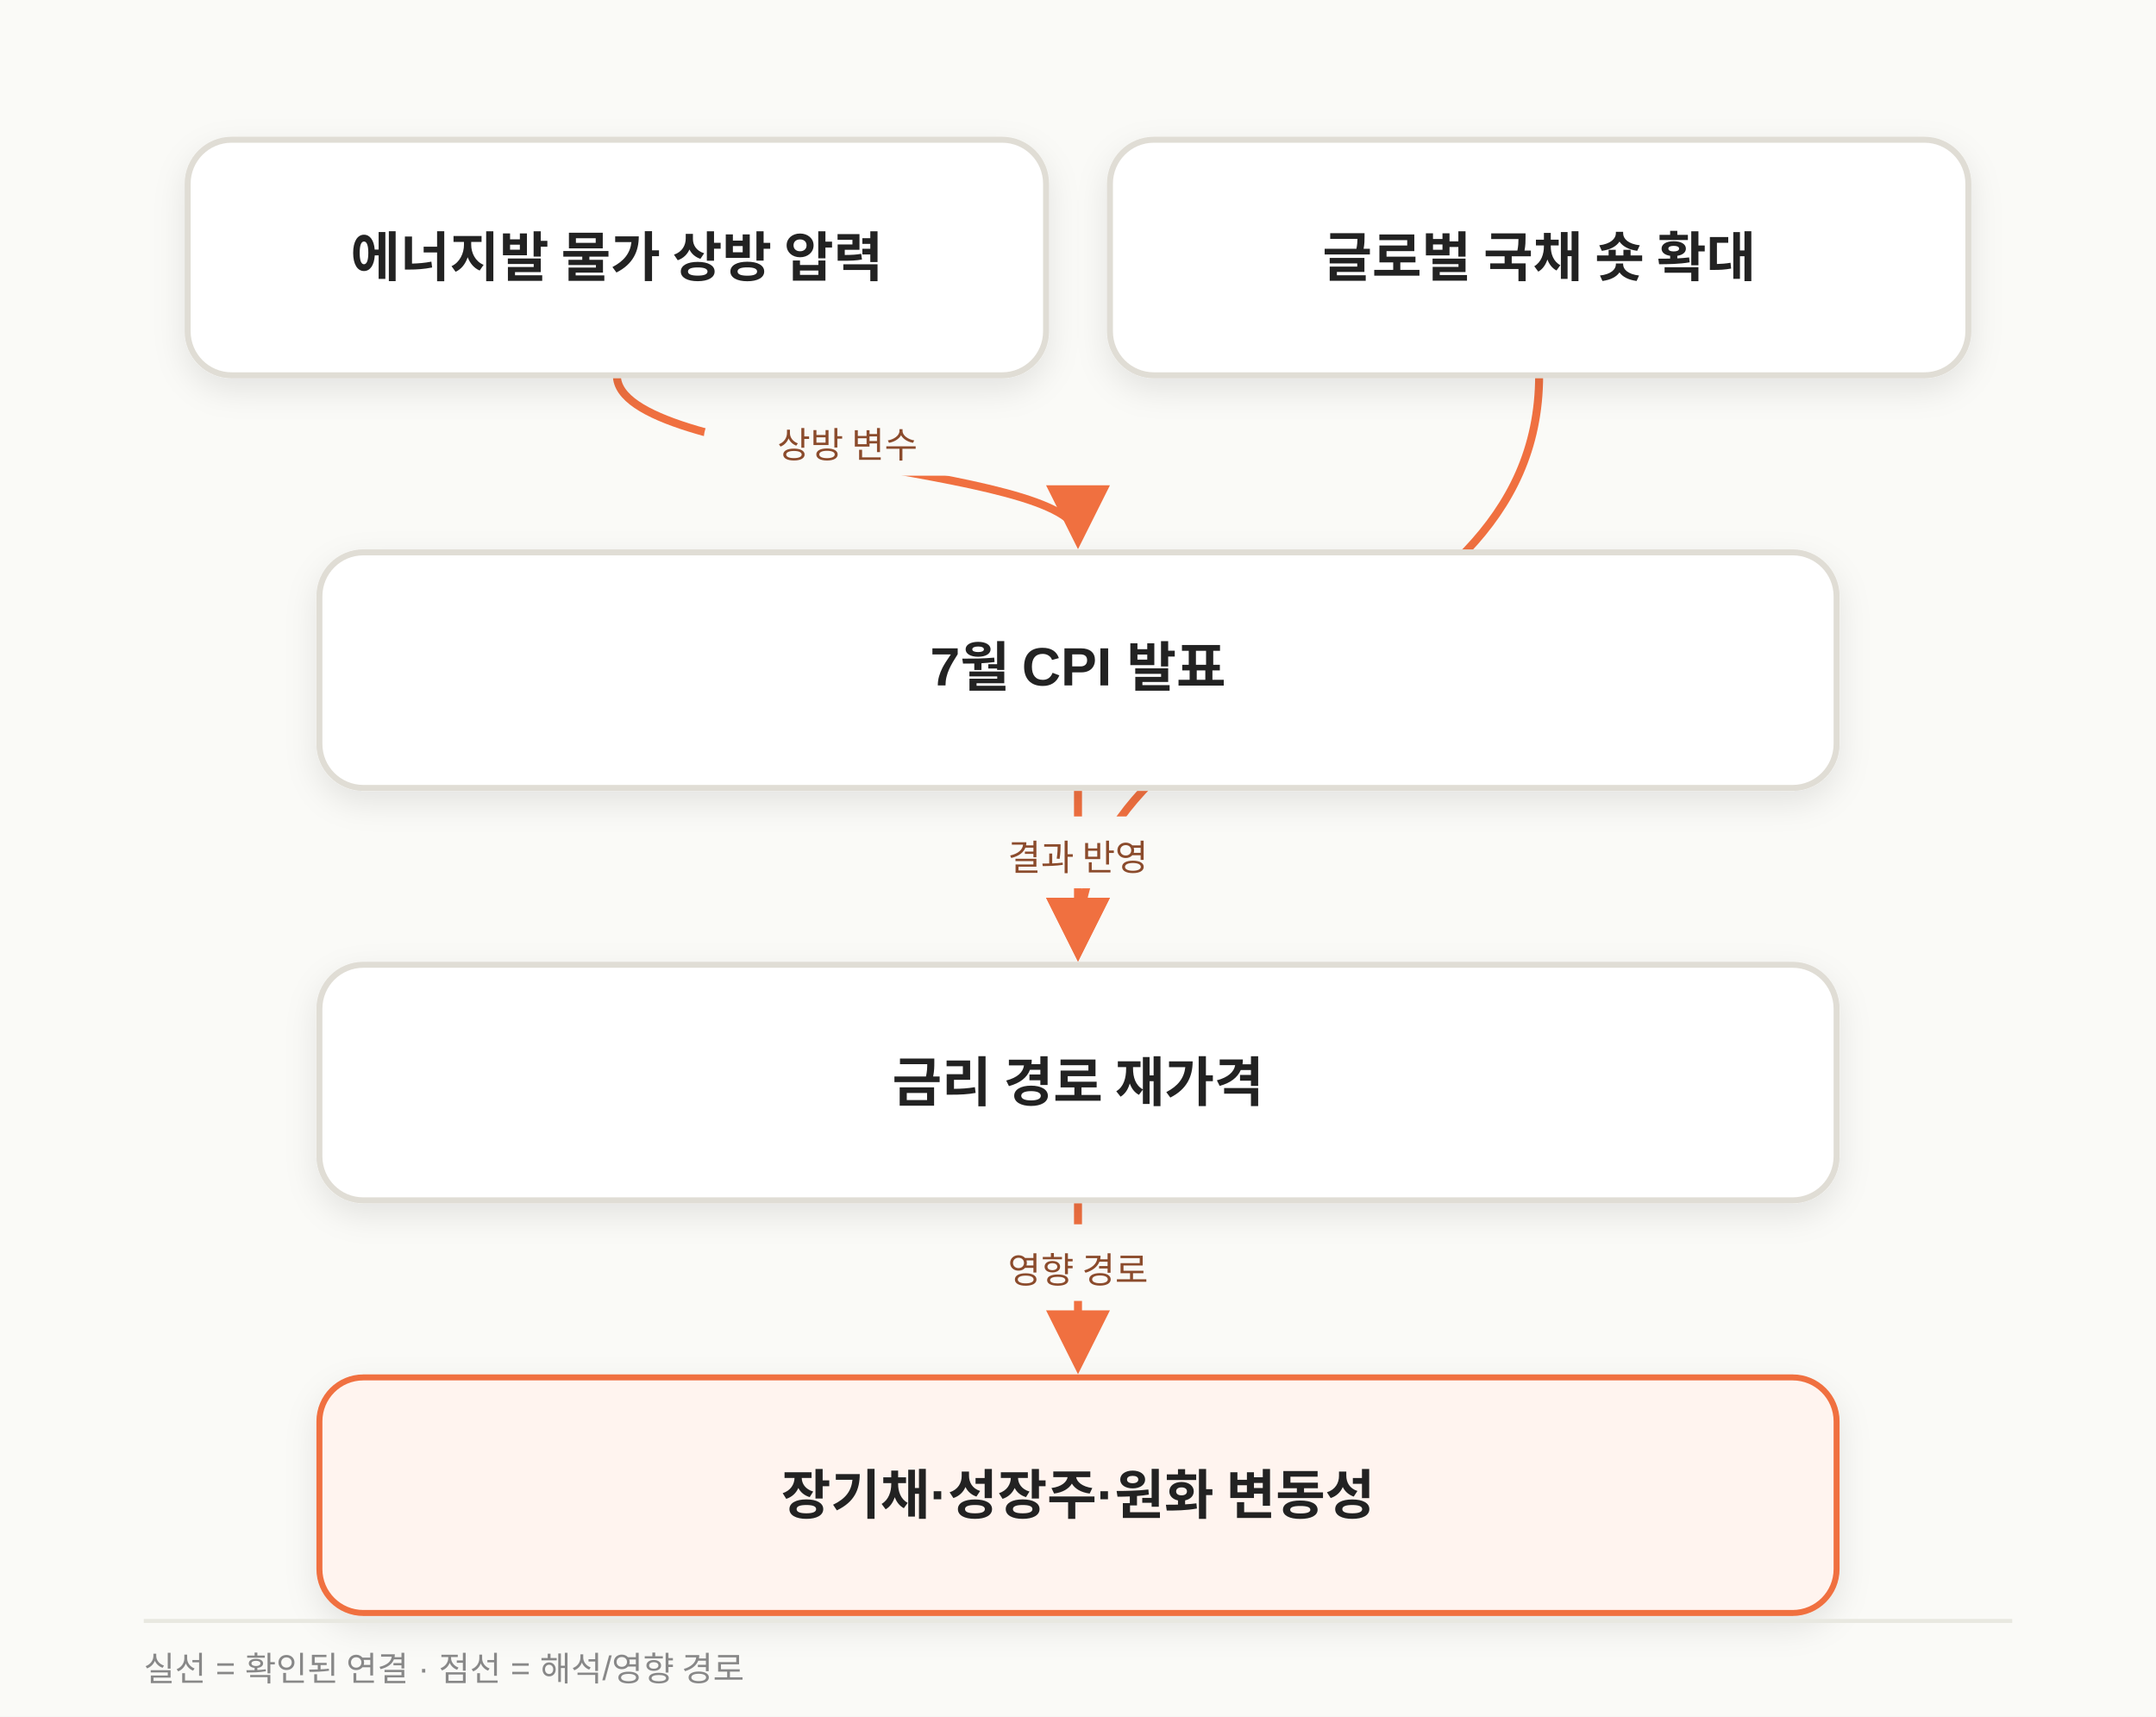
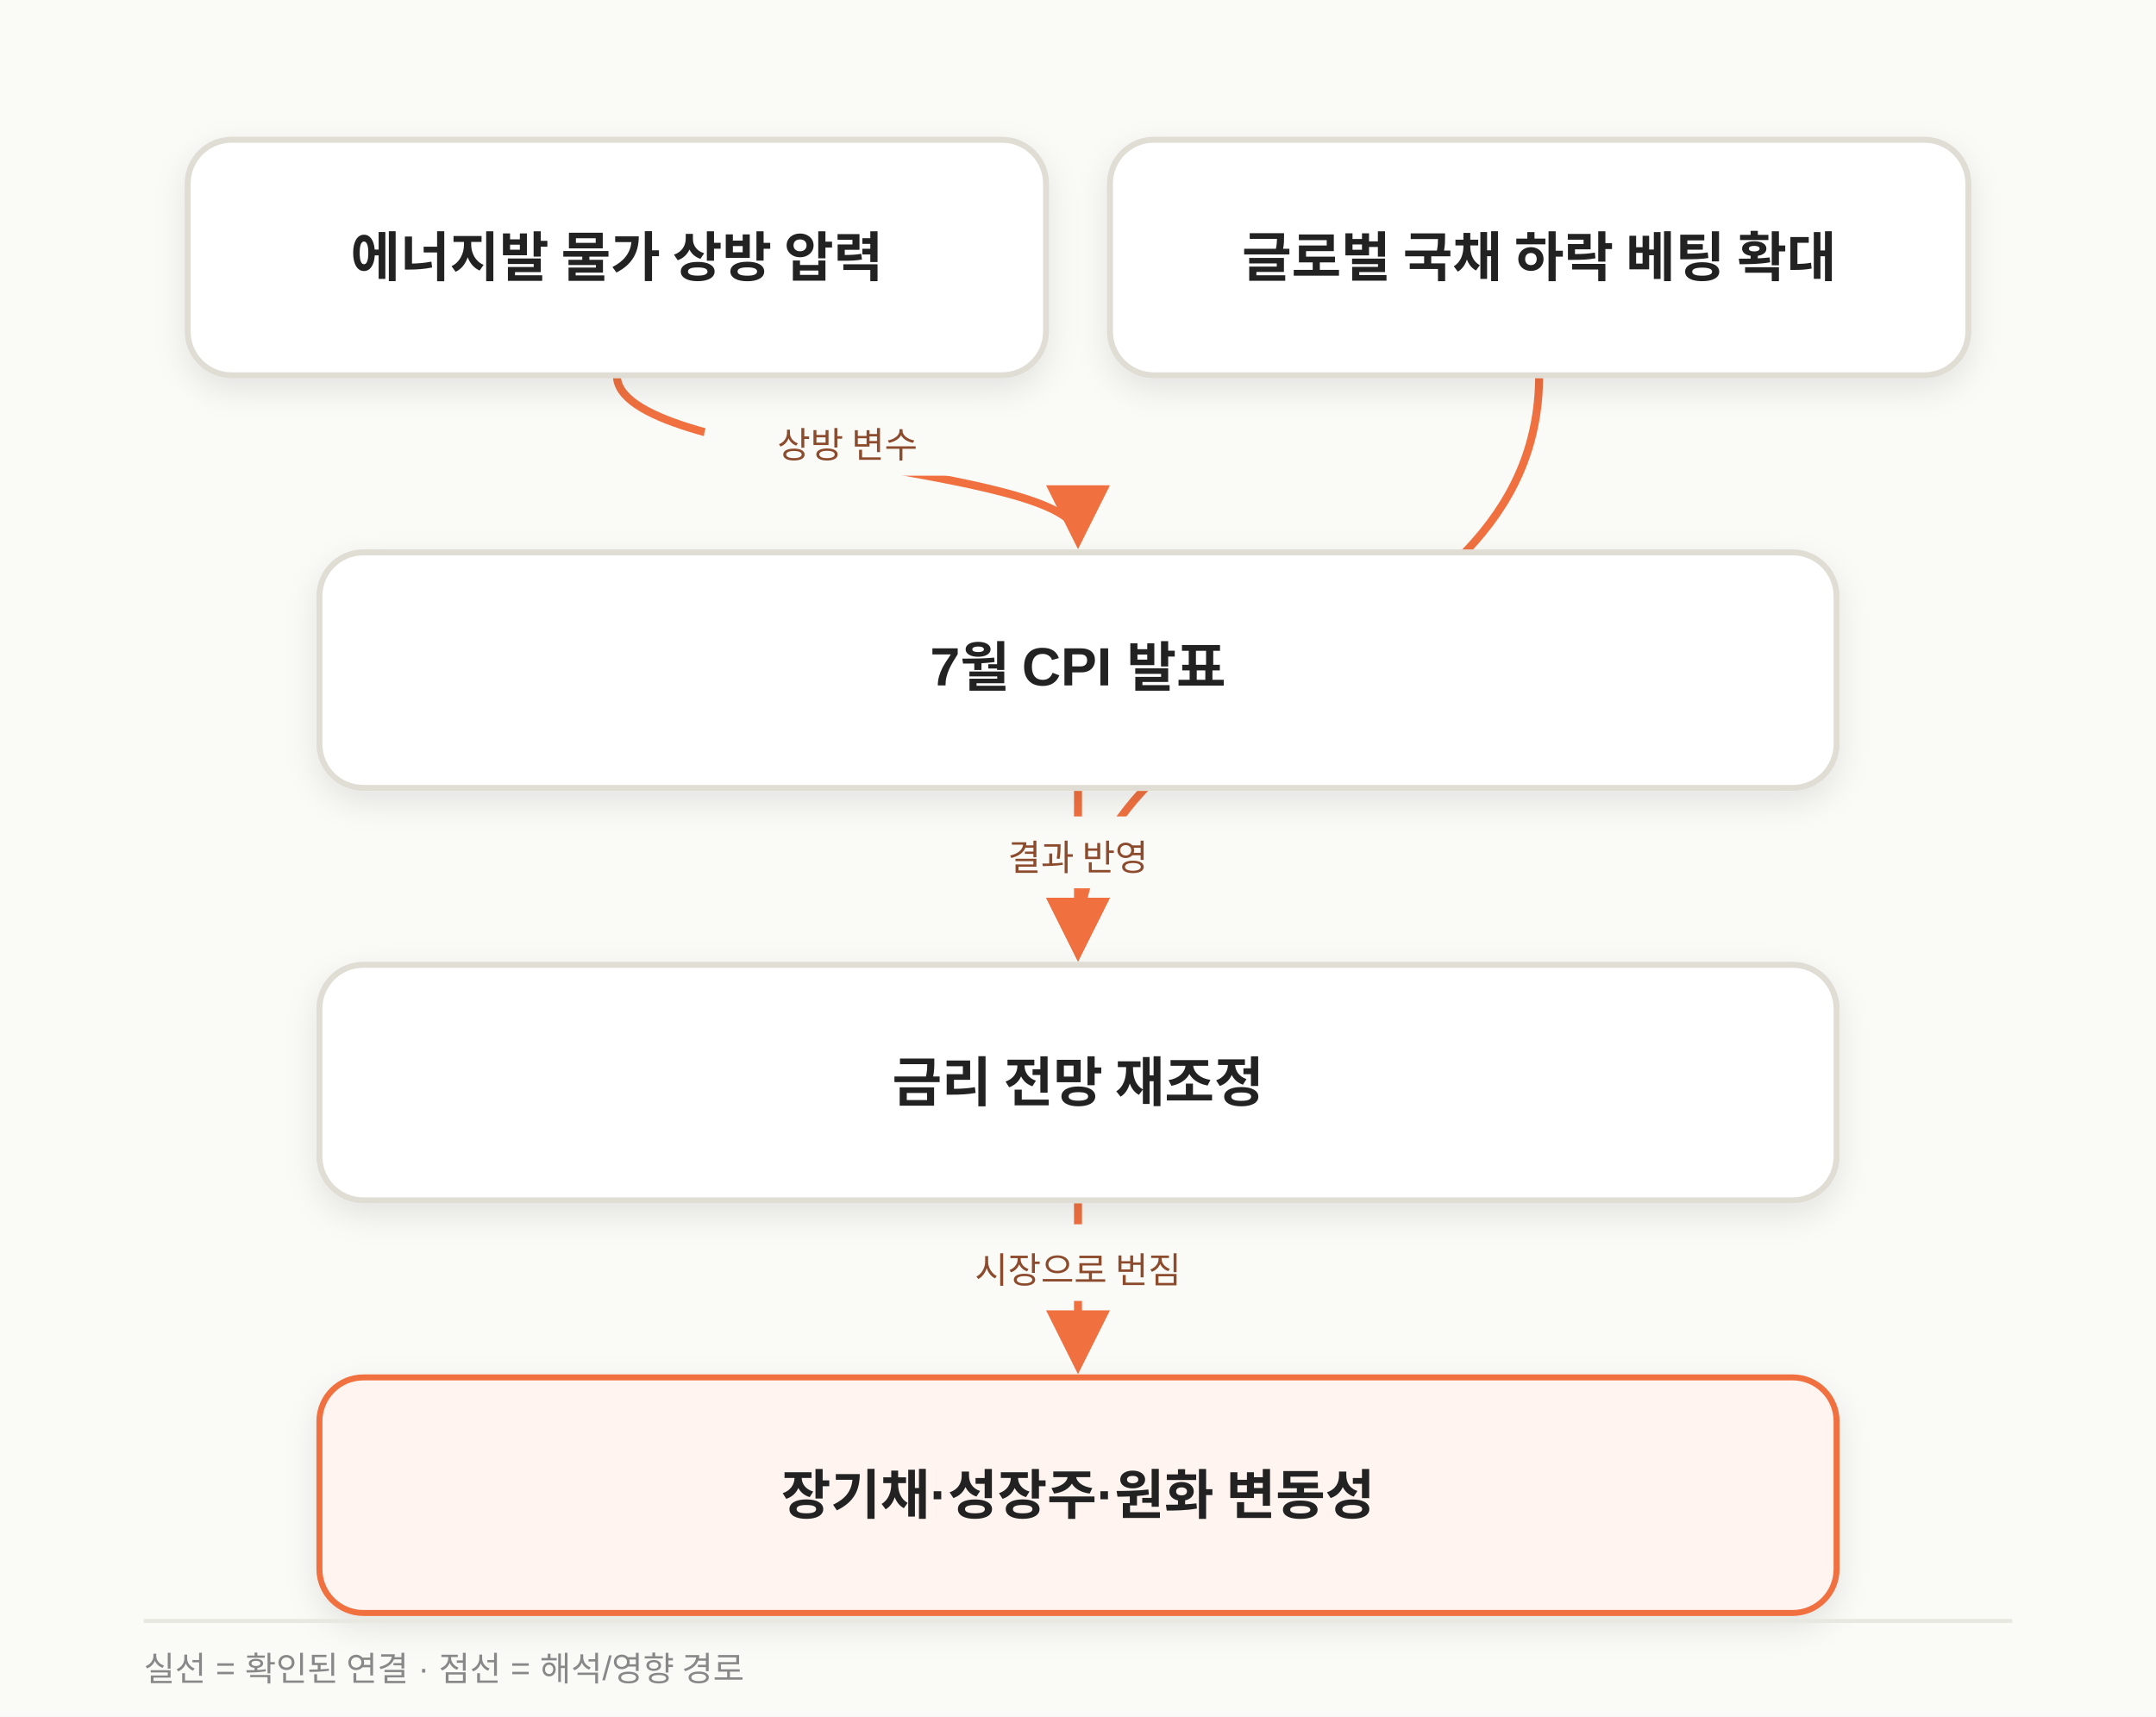
<svg xmlns="http://www.w3.org/2000/svg" width="1080" height="860" viewBox="0 0 1080 860" class="morning-diagram" data-motion-orientation="TB" data-motion-steps="7">
  <defs>
    <filter id="shadow" x="-20%" y="-20%" width="140%" height="160%">
      <feDropShadow dx="0" dy="6" stdDeviation="8" flood-color="#111111" flood-opacity=".09" />
    </filter>
    <marker id="arrow" viewBox="0 0 10 10" refX="8" refY="5" markerWidth="8" markerHeight="8" orient="auto-start-reverse">
      <path d="M 0 0 L 10 5 L 0 10 z" fill="#F07040" />
    </marker>
  </defs>
  <rect width="1080" height="860" fill="#FAFAF7" />
  <g class="motion-step motion-edge" data-motion-step="1" style="--motion-delay:415ms">
    <path d="M 309.0 188.0 C 309.0 232.3, 540.0 232.3, 540.0 268.7" fill="none" stroke="#F07040" stroke-width="4" marker-end="url(#arrow)" />
    <rect x="352.5" y="202.3" width="144" height="36" rx="18" fill="#FAFAF7" />
    <text x="424.5" y="229.3" text-anchor="middle" font-family="Apple SD Gothic Neo,Malgun Gothic,Arial,sans-serif" font-size="18" fill="#8B4B2C">상방 변수</text>
  </g>
  <g class="motion-step motion-edge" data-motion-step="3" style="--motion-delay:1245ms">
    <path d="M 771.0 188.0 C 771.0 335.7, 540.0 335.7, 540.0 475.3" fill="none" stroke="#F07040" stroke-width="4" marker-end="url(#arrow)" />
    <rect x="583.5" y="305.7" width="144" height="36" rx="18" fill="#FAFAF7" />
-     <text x="655.5" y="332.7" text-anchor="middle" font-family="Apple SD Gothic Neo,Malgun Gothic,Arial,sans-serif" font-size="18" fill="#8B4B2C">포지션 증폭</text>
+     <text x="655.5" y="332.7" text-anchor="middle" font-family="Apple SD Gothic Neo,Malgun Gothic,Arial,sans-serif" font-size="18" fill="#8B4B2C">쏠림이 충격 확대</text>
  </g>
  <g class="motion-step motion-edge" data-motion-step="3" style="--motion-delay:1245ms">
    <path d="M 540.0 394.7 C 540.0 439.0, 540.0 439.0, 540.0 475.3" fill="none" stroke="#F07040" stroke-width="4" marker-end="url(#arrow)" />
    <rect x="468.0" y="409.0" width="144" height="36" rx="18" fill="#FAFAF7" />
    <text x="540.0" y="436.0" text-anchor="middle" font-family="Apple SD Gothic Neo,Malgun Gothic,Arial,sans-serif" font-size="18" fill="#8B4B2C">결과 반영</text>
  </g>
  <g class="motion-step motion-edge" data-motion-step="5" style="--motion-delay:2075ms">
    <path d="M 540.0 601.3 C 540.0 645.7, 540.0 645.7, 540.0 682.0" fill="none" stroke="#F07040" stroke-width="4" stroke-dasharray="12 10" marker-end="url(#arrow)" />
    <rect x="468.0" y="615.7" width="144" height="36" rx="18" fill="#FAFAF7" />
-     <text x="540.0" y="642.7" text-anchor="middle" font-family="Apple SD Gothic Neo,Malgun Gothic,Arial,sans-serif" font-size="18" fill="#8B4B2C">영향 경로</text>
+     <text x="540.0" y="642.7" text-anchor="middle" font-family="Apple SD Gothic Neo,Malgun Gothic,Arial,sans-serif" font-size="18" fill="#8B4B2C">시장으로 번짐</text>
  </g>
  <g class="motion-step motion-node" data-motion-step="0" style="--motion-delay:0ms;--motion-accent-delay:660ms">
    <rect class="motion-node-shape" x="94.0" y="70.0" width="430.0" height="118" rx="22" fill="#FFFFFF" stroke="#E0DDD5" stroke-width="3" filter="url(#shadow)" />
    <text x="309.0" y="129.0" text-anchor="middle" dominant-baseline="middle" font-family="Apple SD Gothic Neo,Malgun Gothic,Arial,sans-serif" font-size="27" font-weight="700" fill="#222222">에너지발 물가 상방 압력</text>
  </g>
  <g class="motion-step motion-node" data-motion-step="0" style="--motion-delay:0ms;--motion-accent-delay:660ms">
    <rect class="motion-node-shape" x="556.0" y="70.0" width="430.0" height="118" rx="22" fill="#FFFFFF" stroke="#E0DDD5" stroke-width="3" filter="url(#shadow)" />
-     <text x="771.0" y="129.0" text-anchor="middle" dominant-baseline="middle" font-family="Apple SD Gothic Neo,Malgun Gothic,Arial,sans-serif" font-size="27" font-weight="700" fill="#222222">글로벌 국채 숏 확대</text>
+     <text x="771.0" y="129.0" text-anchor="middle" dominant-baseline="middle" font-family="Apple SD Gothic Neo,Malgun Gothic,Arial,sans-serif" font-size="27" font-weight="700" fill="#222222">글로벌 국채 하락 베팅 확대</text>
  </g>
  <g class="motion-step motion-node" data-motion-step="2" style="--motion-delay:830ms;--motion-accent-delay:1490ms">
    <rect class="motion-node-shape" x="160.0" y="276.7" width="760.0" height="118" rx="22" fill="#FFFFFF" stroke="#E0DDD5" stroke-width="3" filter="url(#shadow)" />
    <text x="540.0" y="335.7" text-anchor="middle" dominant-baseline="middle" font-family="Apple SD Gothic Neo,Malgun Gothic,Arial,sans-serif" font-size="27" font-weight="700" fill="#222222">7월 CPI 발표</text>
  </g>
  <g class="motion-step motion-node" data-motion-step="4" style="--motion-delay:1660ms;--motion-accent-delay:2320ms">
    <rect class="motion-node-shape" x="160.0" y="483.3" width="760.0" height="118" rx="22" fill="#FFFFFF" stroke="#E0DDD5" stroke-width="3" filter="url(#shadow)" />
-     <text x="540.0" y="542.3" text-anchor="middle" dominant-baseline="middle" font-family="Apple SD Gothic Neo,Malgun Gothic,Arial,sans-serif" font-size="27" font-weight="700" fill="#222222">금리 경로 재가격</text>
+     <text x="540.0" y="542.3" text-anchor="middle" dominant-baseline="middle" font-family="Apple SD Gothic Neo,Malgun Gothic,Arial,sans-serif" font-size="27" font-weight="700" fill="#222222">금리 전망 재조정</text>
  </g>
  <g class="motion-step motion-node motion-risk" data-motion-step="6" style="--motion-delay:2490ms;--motion-accent-delay:3150ms">
    <rect class="motion-node-shape" x="160.0" y="690.0" width="760.0" height="118" rx="22" fill="#FFF4EF" stroke="#F07040" stroke-width="3" filter="url(#shadow)" />
    <text x="540.0" y="749.0" text-anchor="middle" dominant-baseline="middle" font-family="Apple SD Gothic Neo,Malgun Gothic,Arial,sans-serif" font-size="27" font-weight="700" fill="#222222">장기채·성장주·원화 변동성</text>
  </g>
  <line x1="72" y1="812" x2="1008" y2="812" stroke="#E8E8E0" stroke-width="2" />
  <text x="72" y="842" font-family="Apple SD Gothic Neo,Malgun Gothic,Arial,sans-serif" font-size="17" fill="#888888">실선 = 확인된 연결 · 점선 = 해석/영향 경로</text>
</svg>
